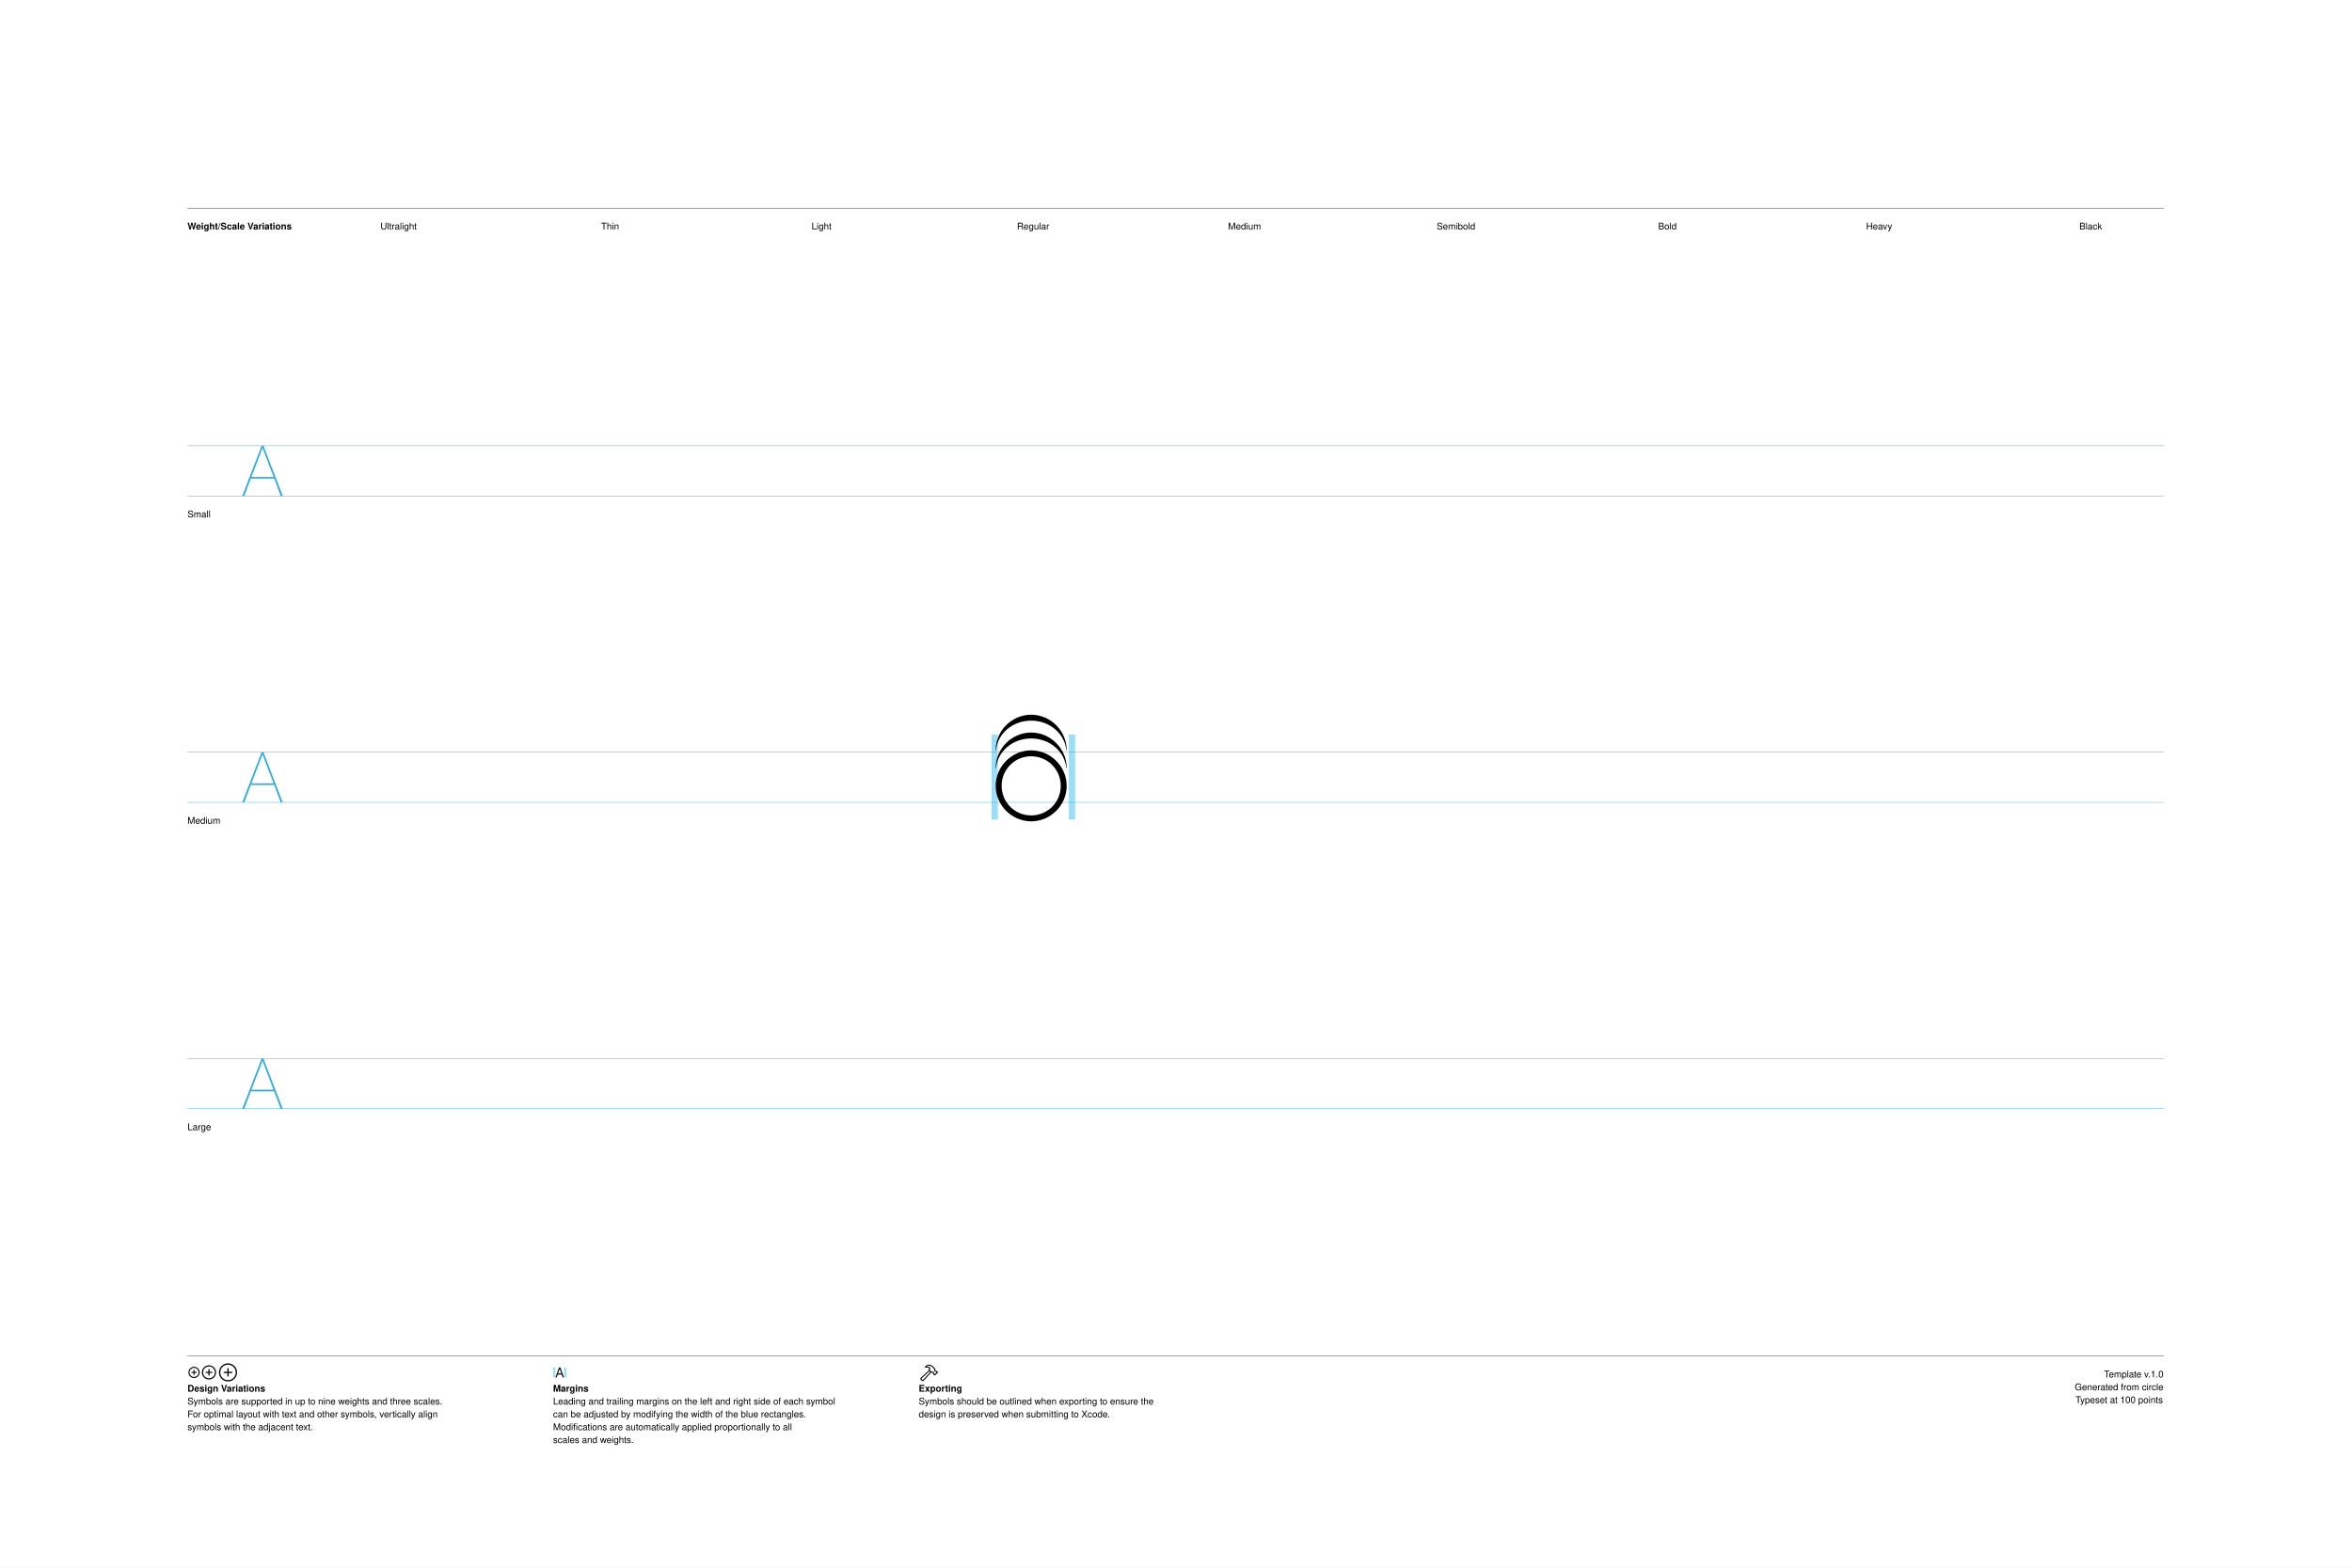
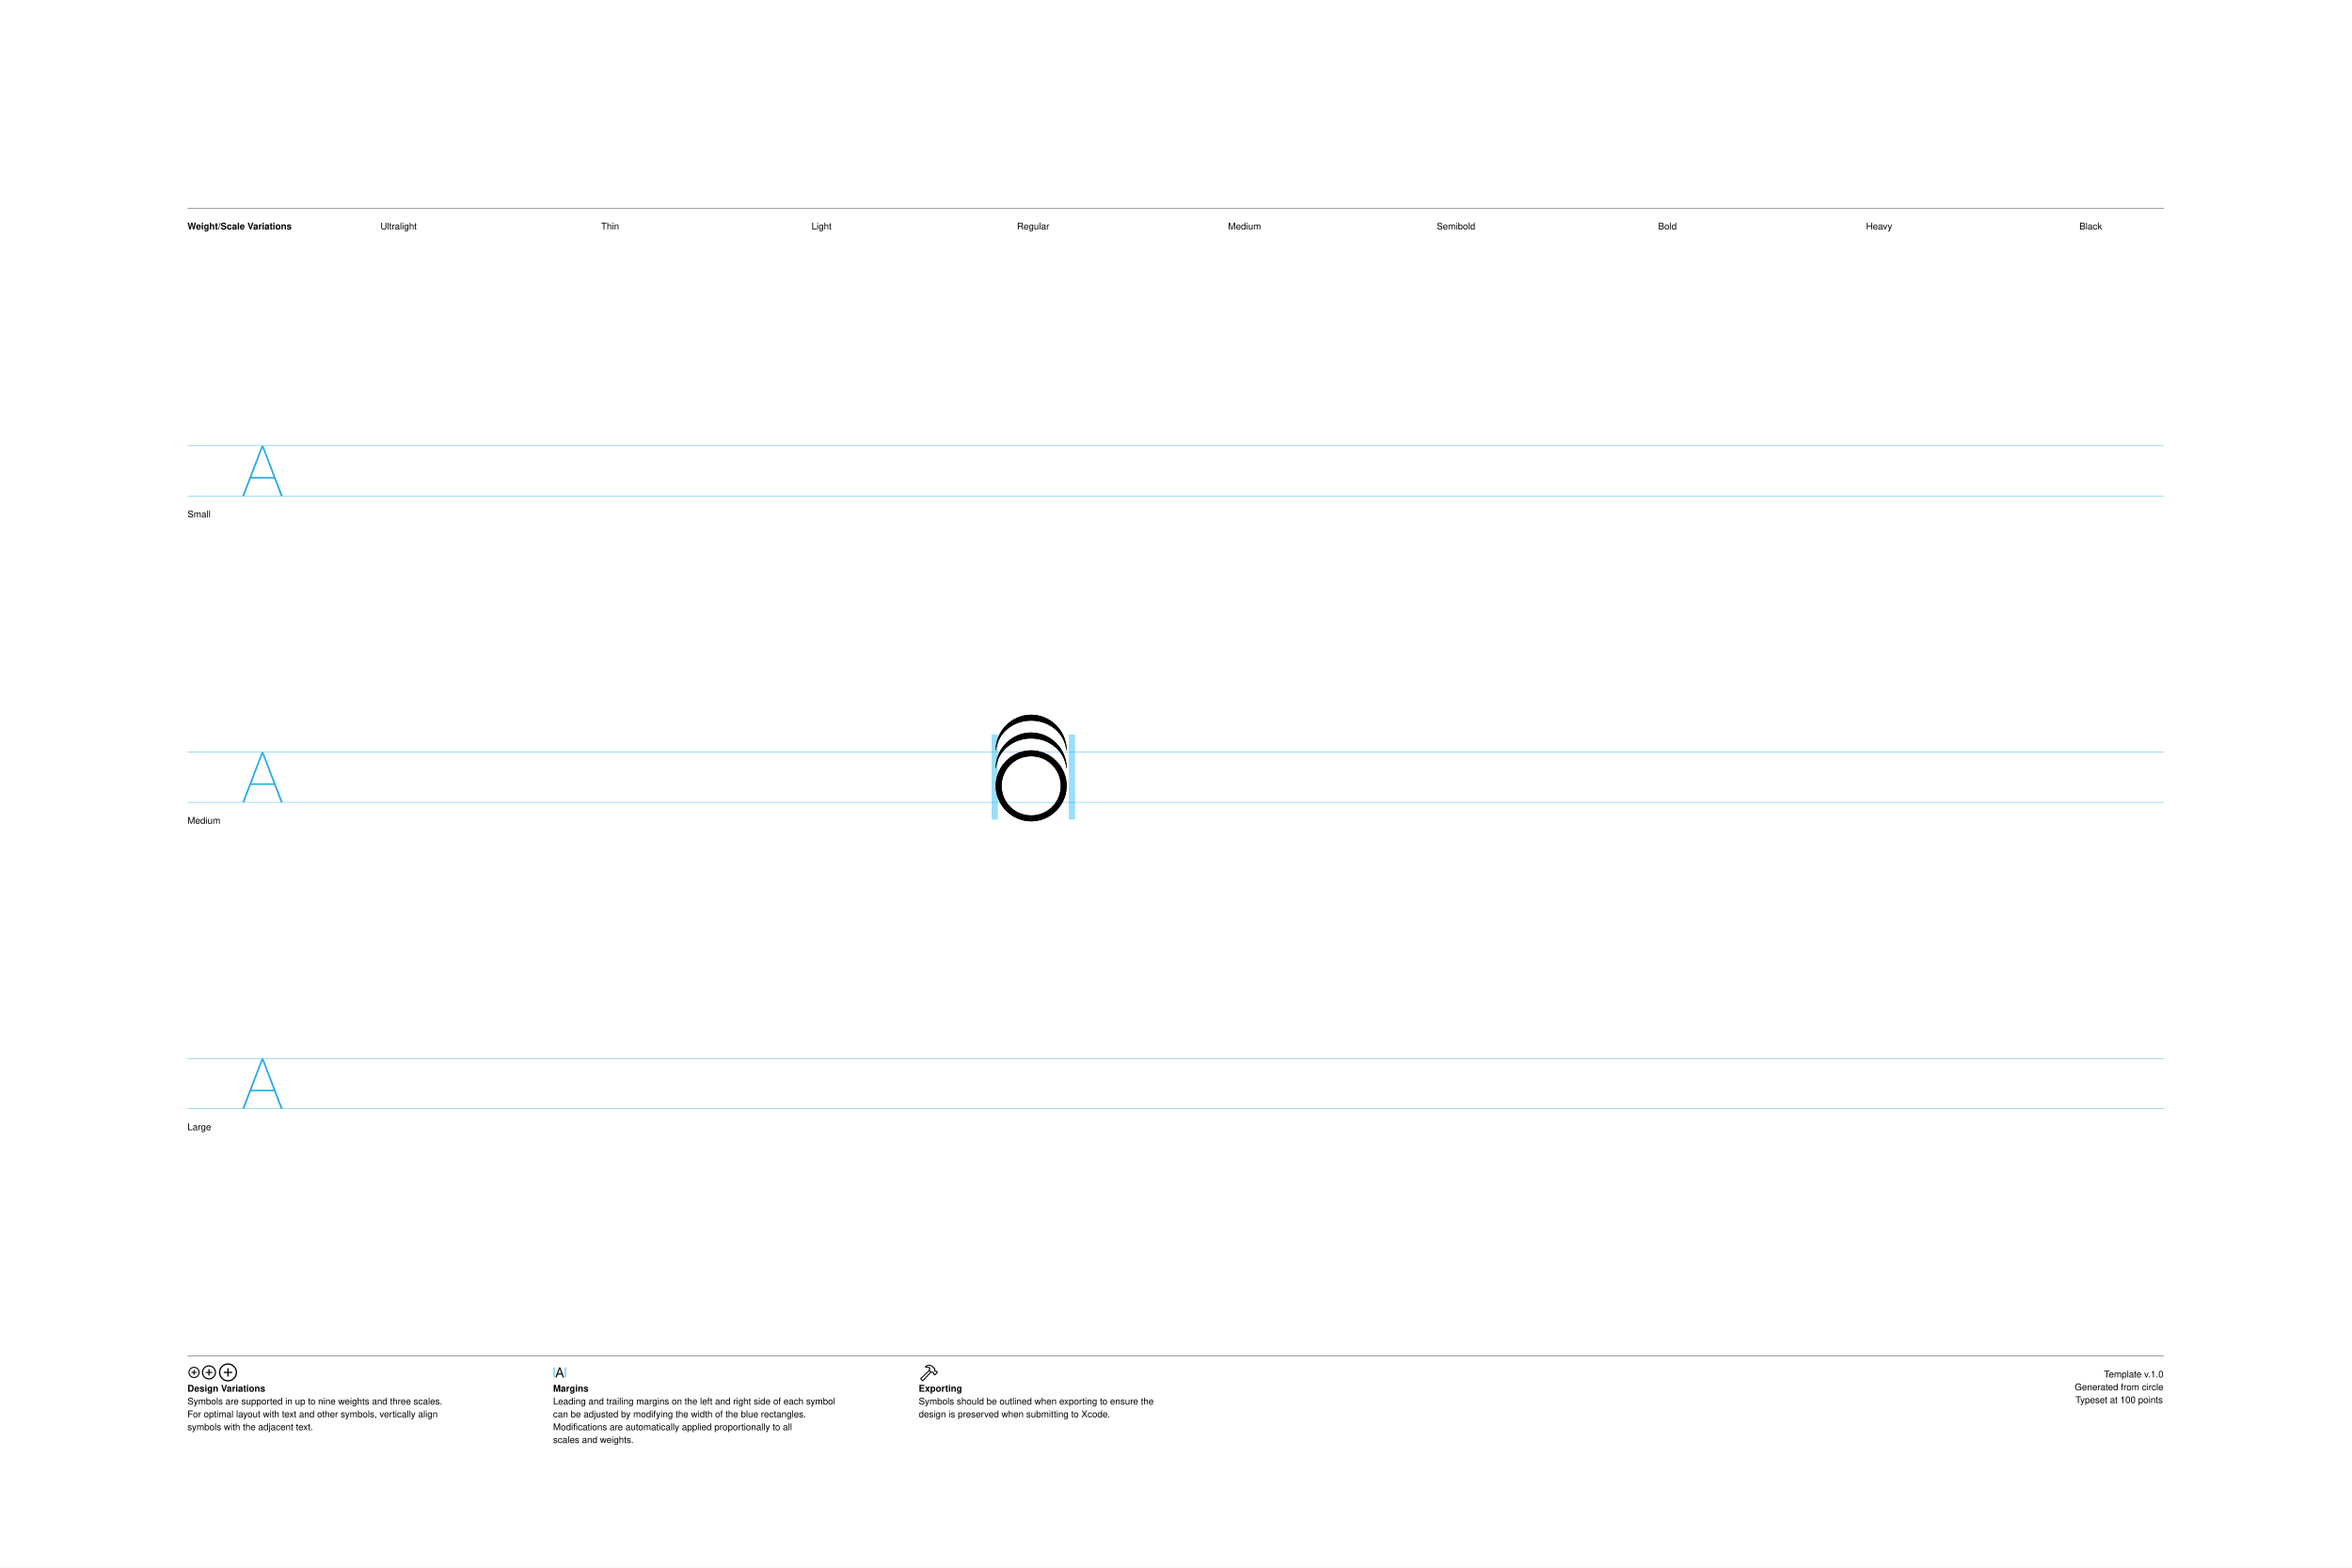
<svg xmlns="http://www.w3.org/2000/svg" width="3300px" height="2200px" viewBox="0 0 3300 2200" version="1.1">
  <g id="Page-1" stroke="none" stroke-width="1" fill="none" fill-rule="evenodd">
    <g id="markAllAsRead">
      <g id="Notes">
        <rect id="artboard" fill="#FFFFFF" fill-rule="nonzero" x="0" y="0" width="3300" height="2200" />
        <line x1="263" y1="292" x2="3036" y2="292" id="Path" stroke="#000000" stroke-width="0.5" />
        <text id="Weight/Scale-Variations" fill="#000000" font-family="Helvetica-Bold, Helvetica" font-size="13" font-weight="bold">
          <tspan x="263" y="322">Weight/Scale Variations</tspan>
        </text>
        <text id="Ultralight" fill="#000000" font-family="Helvetica" font-size="13" font-weight="normal">
          <tspan x="533.711" y="322">Ultralight</tspan>
        </text>
        <text id="Thin" fill="#000000" font-family="Helvetica" font-size="13" font-weight="normal">
          <tspan x="843.422" y="322">Thin</tspan>
        </text>
        <text id="Light" fill="#000000" font-family="Helvetica" font-size="13" font-weight="normal">
          <tspan x="1138.63" y="322">Light</tspan>
        </text>
        <text id="Regular" fill="#000000" font-family="Helvetica" font-size="13" font-weight="normal">
          <tspan x="1426.84" y="322">Regular</tspan>
        </text>
        <text id="Medium" fill="#000000" font-family="Helvetica" font-size="13" font-weight="normal">
          <tspan x="1723.06" y="322">Medium</tspan>
        </text>
        <text id="Semibold" fill="#000000" font-family="Helvetica" font-size="13" font-weight="normal">
          <tspan x="2015.77" y="322">Semibold</tspan>
        </text>
        <text id="Bold" fill="#000000" font-family="Helvetica" font-size="13" font-weight="normal">
          <tspan x="2326.48" y="322">Bold</tspan>
        </text>
        <text id="Heavy" fill="#000000" font-family="Helvetica" font-size="13" font-weight="normal">
          <tspan x="2618.19" y="322">Heavy</tspan>
        </text>
        <text id="Black" fill="#000000" font-family="Helvetica" font-size="13" font-weight="normal">
          <tspan x="2917.4" y="322">Black</tspan>
        </text>
        <line x1="263" y1="1903" x2="3036" y2="1903" id="Path" stroke="#000000" stroke-width="0.5" />
        <g id="Group" transform="translate(264, 1918)" fill="#000000" fill-rule="nonzero">
          <path d="M8.248,15.83 C12.555,15.83 16.139,12.256 16.139,7.949 C16.139,3.643 12.545,0.068 8.238,0.068 C3.941,0.068 0.367,3.643 0.367,7.949 C0.367,12.256 3.951,15.83 8.248,15.83 Z M8.248,14.346 C4.703,14.346 1.871,11.504 1.871,7.949 C1.871,4.394 4.693,1.553 8.238,1.553 C11.793,1.553 14.635,4.394 14.645,7.949 C14.654,11.504 11.803,14.346 8.248,14.346 Z M8.229,11.572 C8.697,11.572 8.971,11.26 8.971,10.742 L8.971,8.682 L11.197,8.682 C11.695,8.682 12.037,8.428 12.037,7.959 C12.037,7.48 11.715,7.217 11.197,7.217 L8.971,7.217 L8.971,4.99 C8.971,4.473 8.697,4.15 8.229,4.15 C7.76,4.15 7.506,4.492 7.506,4.99 L7.506,7.217 L5.299,7.217 C4.781,7.217 4.449,7.48 4.449,7.959 C4.449,8.428 4.801,8.682 5.299,8.682 L7.506,8.682 L7.506,10.742 C7.506,11.24 7.76,11.572 8.229,11.572 Z" id="Shape" />
        </g>
        <g id="Group" transform="translate(282.506, 1915)" fill="#000000" fill-rule="nonzero">
          <path d="M10.709,20.91 C16.158,20.91 20.67,16.398 20.67,10.949 C20.67,5.51 16.148,0.988 10.699,0.988 C5.26,0.988 0.748,5.51 0.748,10.949 C0.748,16.398 5.27,20.91 10.709,20.91 Z M10.709,19.25 C6.1,19.25 2.418,15.559 2.418,10.949 C2.418,6.35 6.09,2.648 10.699,2.648 C15.309,2.648 19,6.35 19.01,10.949 C19.02,15.559 15.318,19.25 10.709,19.25 Z M10.69,15.588 C11.207,15.588 11.52,15.227 11.52,14.66 L11.52,11.77 L14.576,11.77 C15.123,11.77 15.504,11.486 15.504,10.969 C15.504,10.441 15.143,10.139 14.576,10.139 L11.52,10.139 L11.52,7.072 C11.52,6.496 11.207,6.144 10.69,6.144 C10.172,6.144 9.879,6.516 9.879,7.072 L9.879,10.139 L6.832,10.139 C6.266,10.139 5.895,10.441 5.895,10.969 C5.895,11.486 6.285,11.77 6.832,11.77 L9.879,11.77 L9.879,14.66 C9.879,15.207 10.172,15.588 10.69,15.588 Z" id="Shape" />
        </g>
        <g id="Group" transform="translate(306.924, 1913)" fill="#000000" fill-rule="nonzero">
          <path d="M12.971,25.674 C19.934,25.674 25.695,19.922 25.695,12.959 C25.695,5.996 19.924,0.244 12.961,0.244 C6.008,0.244 0.256,5.996 0.256,12.959 C0.256,19.922 6.018,25.674 12.971,25.674 Z M12.971,23.857 C6.936,23.857 2.082,18.994 2.082,12.959 C2.082,6.924 6.926,2.061 12.961,2.061 C19.006,2.061 23.859,6.924 23.869,12.959 C23.879,18.994 19.016,23.857 12.971,23.857 Z M12.951,18.936 C13.518,18.936 13.869,18.545 13.869,17.939 L13.869,13.867 L18.107,13.867 C18.693,13.867 19.113,13.535 19.113,12.979 C19.113,12.402 18.723,12.061 18.107,12.061 L13.869,12.061 L13.869,7.812 C13.869,7.197 13.518,6.807 12.951,6.807 C12.385,6.807 12.062,7.217 12.062,7.812 L12.062,12.061 L7.834,12.061 C7.219,12.061 6.809,12.402 6.809,12.979 C6.809,13.535 7.238,13.867 7.834,13.867 L12.062,13.867 L12.062,17.939 C12.062,18.525 12.385,18.936 12.951,18.936 Z" id="Shape" />
        </g>
        <text id="Design-Variations" fill="#000000" font-family="Helvetica-Bold, Helvetica" font-size="13" font-weight="bold">
          <tspan x="263" y="1953">Design Variations</tspan>
        </text>
        <text id="Symbols-are-supported-in-up-to-nine-weights-and-three-scales." fill="#000000" font-family="Helvetica" font-size="13" font-weight="normal">
          <tspan x="263" y="1971">Symbols are supported in up to nine weights and three scales.</tspan>
        </text>
        <text id="For-optimal-layout-with-text-and-other-symbols,-vertically-align" fill="#000000" font-family="Helvetica" font-size="13" font-weight="normal">
          <tspan x="263" y="1989">For optimal layout with text and other symbols, vertically align</tspan>
        </text>
        <text id="symbols-with-the-adjacent-text." fill="#000000" font-family="Helvetica" font-size="13" font-weight="normal">
          <tspan x="263" y="2007">symbols with the adjacent text.</tspan>
        </text>
        <rect id="Rectangle" fill="#00AEEF" fill-rule="nonzero" opacity="0.4" x="776" y="1919" width="3" height="14" />
        <g id="Group" transform="translate(779, 1918)" fill="#000000" fill-rule="nonzero">
          <path d="M10.527,15 L12.373,15 L7.178,0.908 L5.439,0.908 L0.244,15 L2.09,15 L3.506,10.967 L9.111,10.967 L10.527,15 Z M6.279,3.047 L6.338,3.047 L8.594,9.473 L4.023,9.473 L6.279,3.047 Z" id="Shape" />
        </g>
        <rect id="Rectangle" fill="#00AEEF" fill-rule="nonzero" opacity="0.4" x="791.617" y="1919" width="3" height="14" />
        <text id="Margins" fill="#000000" font-family="Helvetica-Bold, Helvetica" font-size="13" font-weight="bold">
          <tspan x="776" y="1953">Margins</tspan>
        </text>
        <text id="Leading-and-trailing-margins-on-the-left-and-right-side-of-each-symbol" fill="#000000" font-family="Helvetica" font-size="13" font-weight="normal">
          <tspan x="776" y="1971">Leading and trailing margins on the left and right side of each symbol</tspan>
        </text>
        <text id="can-be-adjusted-by-modifying-the-width-of-the-blue-rectangles." fill="#000000" font-family="Helvetica" font-size="13" font-weight="normal">
          <tspan x="776" y="1989">can be adjusted by modifying the width of the blue rectangles.</tspan>
        </text>
        <text id="Modifications-are-automatically-applied-proportionally-to-all" fill="#000000" font-family="Helvetica" font-size="13" font-weight="normal">
          <tspan x="776" y="2007">Modifications are automatically applied proportionally to all</tspan>
        </text>
        <text id="scales-and-weights." fill="#000000" font-family="Helvetica" font-size="13" font-weight="normal">
          <tspan x="776" y="2025">scales and weights.</tspan>
        </text>
        <g id="Group" transform="translate(1291, 1915)" fill="#000000" fill-rule="nonzero">
          <path d="M0.832,21.115 L2.375,22.658 C3.225,23.488 4.191,23.42 5.061,22.463 L15.275,11.34 C15.705,11.633 16.096,11.623 16.564,11.525 L17.609,11.311 L18.303,12.004 L18.254,12.521 C18.186,13.049 18.352,13.469 18.85,13.967 L19.66,14.777 C20.168,15.285 20.822,15.314 21.301,14.836 L24.553,11.584 C25.031,11.105 25.012,10.451 24.504,9.943 L23.684,9.123 C23.186,8.625 22.775,8.449 22.238,8.527 L21.711,8.586 L21.057,7.922 L21.34,6.779 C21.486,6.213 21.34,5.744 20.715,5.139 L18.303,2.746 C14.758,-0.779 10.227,-0.672 7.111,2.463 C6.691,2.893 6.643,3.478 6.916,3.908 C7.15,4.279 7.629,4.504 8.273,4.338 C9.787,3.957 11.301,4.074 12.785,5.08 L12.16,6.662 C11.926,7.248 11.945,7.727 12.18,8.166 L1.018,18.439 C0.08,19.309 -0.027,20.256 0.832,21.115 Z M8.674,2.853 C11.34,0.861 14.65,1.174 17.053,3.586 L19.68,6.193 C19.914,6.428 19.943,6.613 19.885,6.906 L19.504,8.469 L21.076,10.041 L22.043,9.953 C22.326,9.924 22.414,9.943 22.639,10.168 L23.264,10.793 L20.51,13.537 L19.885,12.922 C19.66,12.697 19.641,12.6 19.67,12.316 L19.758,11.359 L18.195,9.797 L16.574,10.109 C16.291,10.168 16.145,10.168 15.91,9.924 L13.732,7.746 C13.508,7.512 13.479,7.375 13.605,7.053 L14.553,4.777 C12.951,3.244 10.842,2.394 8.801,3.049 C8.713,3.078 8.645,3.059 8.615,3.019 C8.586,2.971 8.586,2.922 8.674,2.853 Z M2.102,20.412 C1.613,19.914 1.789,19.611 2.121,19.309 L13.078,9.191 L14.309,10.422 L4.152,21.35 C3.85,21.682 3.469,21.779 3.068,21.379 L2.102,20.412 Z" id="Shape" />
        </g>
        <text id="Exporting" fill="#000000" font-family="Helvetica-Bold, Helvetica" font-size="13" font-weight="bold">
          <tspan x="1289" y="1953">Exporting</tspan>
        </text>
        <text id="Symbols-should-be-outlined-when-exporting-to-ensure-the" fill="#000000" font-family="Helvetica" font-size="13" font-weight="normal">
          <tspan x="1289" y="1971">Symbols should be outlined when exporting to ensure the</tspan>
        </text>
        <text id="design-is-preserved-when-submitting-to-Xcode." fill="#000000" font-family="Helvetica" font-size="13" font-weight="normal">
          <tspan x="1289" y="1989">design is preserved when submitting to Xcode.</tspan>
        </text>
        <text id="template-version" fill="#000000" font-family="Helvetica" font-size="13" font-weight="normal">
          <tspan x="2952" y="1933">Template v.1.0</tspan>
        </text>
        <text id="Generated-from-circle" fill="#000000" font-family="Helvetica" font-size="13" font-weight="normal">
          <tspan x="2911" y="1951">Generated from circle</tspan>
        </text>
        <text id="Typeset-at-100-points" fill="#000000" font-family="Helvetica" font-size="13" font-weight="normal">
          <tspan x="2912" y="1969">Typeset at 100 points</tspan>
        </text>
        <text id="Small" fill="#000000" font-family="Helvetica" font-size="13" font-weight="normal">
          <tspan x="263" y="726">Small</tspan>
        </text>
        <text id="Medium" fill="#000000" font-family="Helvetica" font-size="13" font-weight="normal">
          <tspan x="263" y="1156">Medium</tspan>
        </text>
        <text id="Large" fill="#000000" font-family="Helvetica" font-size="13" font-weight="normal">
          <tspan x="263" y="1586">Large</tspan>
        </text>
      </g>
      <g id="Guides" transform="translate(263, 625)">
        <g id="H-reference" transform="translate(76, 0)" fill="#27AAE1" fill-rule="nonzero">
          <path d="M54.932,71 L57.666,71 L30.566,0.541 L28.076,0.541 L0.977,71 L3.662,71 L12.94,46.537 L45.703,46.537 L54.932,71 Z M29.199,3.91 L29.443,3.91 L44.824,44.291 L13.818,44.291 L29.199,3.91 Z" id="Shape" />
        </g>
        <line x1="0" y1="71" x2="2773" y2="71" id="Baseline-S" stroke="#27AAE1" stroke-width="0.577" />
        <line x1="0" y1="0.541" x2="2773" y2="0.541" id="Capline-S" stroke="#27AAE1" stroke-width="0.577" />
        <g id="H-reference" transform="translate(76, 430)" fill="#27AAE1" fill-rule="nonzero">
          <path d="M54.932,71 L57.666,71 L30.566,0.541 L28.076,0.541 L0.977,71 L3.662,71 L12.94,46.537 L45.703,46.537 L54.932,71 Z M29.199,3.91 L29.443,3.91 L44.824,44.291 L13.818,44.291 L29.199,3.91 Z" id="Shape" />
        </g>
        <line x1="0" y1="501" x2="2773" y2="501" id="Baseline-M" stroke="#27AAE1" stroke-width="0.577" />
        <line x1="0" y1="430.54" x2="2773" y2="430.54" id="Capline-M" stroke="#27AAE1" stroke-width="0.577" />
        <g id="H-reference" transform="translate(76, 860)" fill="#27AAE1" fill-rule="nonzero">
          <path d="M54.932,71 L57.666,71 L30.566,0.541 L28.076,0.541 L0.977,71 L3.662,71 L12.94,46.537 L45.703,46.537 L54.932,71 Z M29.199,3.91 L29.443,3.91 L44.824,44.291 L13.818,44.291 L29.199,3.91 Z" id="Shape" />
        </g>
        <line x1="0" y1="931" x2="2773" y2="931" id="Baseline-L" stroke="#27AAE1" stroke-width="0.577" />
        <line x1="0" y1="860.54" x2="2773" y2="860.54" id="Capline-L" stroke="#27AAE1" stroke-width="0.577" />
        <rect id="left-margin" fill="#00AEEF" fill-rule="nonzero" opacity="0.4" x="1128.3" y="405.79" width="8.74" height="119.336" />
        <rect id="right-margin" fill="#00AEEF" fill-rule="nonzero" opacity="0.4" x="1236.65" y="405.79" width="8.74" height="119.336" />
      </g>
      <g id="Symbols" transform="translate(1396, 1003)" fill="#000000" fill-rule="nonzero">
        <g id="Regular-M" transform="translate(0.3, 0)">
          <path d="M50.505,149.609 C77.751,149.609 100.31,127.051 100.31,99.805 C100.31,72.607 77.702,50 50.456,50 C23.259,50 0.7,72.607 0.7,99.805 C0.7,127.051 23.307,149.609 50.505,149.609 Z M50.505,141.309 C27.458,141.309 9.05,122.852 9.05,99.805 C9.05,76.807 27.409,58.301 50.456,58.301 C73.503,58.301 91.96,76.807 92.009,99.805 C92.058,122.852 73.552,141.309 50.505,141.309 Z" id="Shape" />
          <path d="M50.456,25 C77.702,25 100.31,47.607 100.31,74.805 C100.31,74.87 100.31,74.936 100.309,75.001 L99.832,75.001 C97.7,51.581 76.528,33.301 50.421,33.301 C24.315,33.301 3.248,51.581 1.176,75.001 L0.701,75 L0.7,74.805 C0.7,47.879 22.81,25.453 49.641,25.007 Z" id="Combined-Shape" />
          <path d="M50.456,-1.77635684e-14 C77.702,-1.77635684e-14 100.31,22.607 100.31,49.805 C100.31,49.87 100.31,49.936 100.309,50.001 L99.832,50.001 C97.7,26.581 76.528,8.301 50.421,8.301 C24.315,8.301 3.248,26.581 1.176,50.001 L0.701,50 L0.7,49.805 C0.7,22.879 22.81,0.453 49.641,0.007 Z" id="Combined-Shape" />
        </g>
+         <g id="Medium-M" transform="translate(0.3, 0)">
+           <path d="M50.505,149.611 C77.751,149.611 100.31,127.053 100.31,99.807 C100.31,72.609 77.702,50.002 50.456,50.002 C23.259,50.002 0.7,72.609 0.7,99.807 C0.7,127.053 23.307,149.611 50.505,149.611 Z M50.505,141.311 C27.458,141.311 9.05,122.854 9.05,99.807 C9.05,76.809 27.409,58.303 50.456,58.303 C73.503,58.303 91.96,76.809 92.009,99.807 C92.058,122.854 73.552,141.311 50.505,141.311 Z" id="Shape" />
+           <path d="M50.456,25.001 C77.702,25.001 100.31,47.608 100.31,74.806 C100.31,74.871 100.31,74.937 100.309,75.002 L99.832,75.002 C97.7,51.582 76.528,33.302 50.421,33.302 C24.315,33.302 3.248,51.582 1.176,75.002 L0.701,75.001 L0.7,74.806 C0.7,47.88 22.81,25.454 49.641,25.008 Z" id="Combined-Shape" />
+           <path d="M50.456,-1.77635684e-14 C77.702,-1.77635684e-14 100.31,22.607 100.31,49.805 C100.31,49.87 100.31,49.936 100.309,50.001 L99.832,50.001 C97.7,26.581 76.528,8.301 50.421,8.301 C24.315,8.301 3.248,26.581 1.176,50.001 L0.701,50 L0.7,49.805 C0.7,22.879 22.81,0.453 49.641,0.007 Z" id="Combined-Shape" />
+         </g>
      </g>
    </g>
  </g>
</svg>
